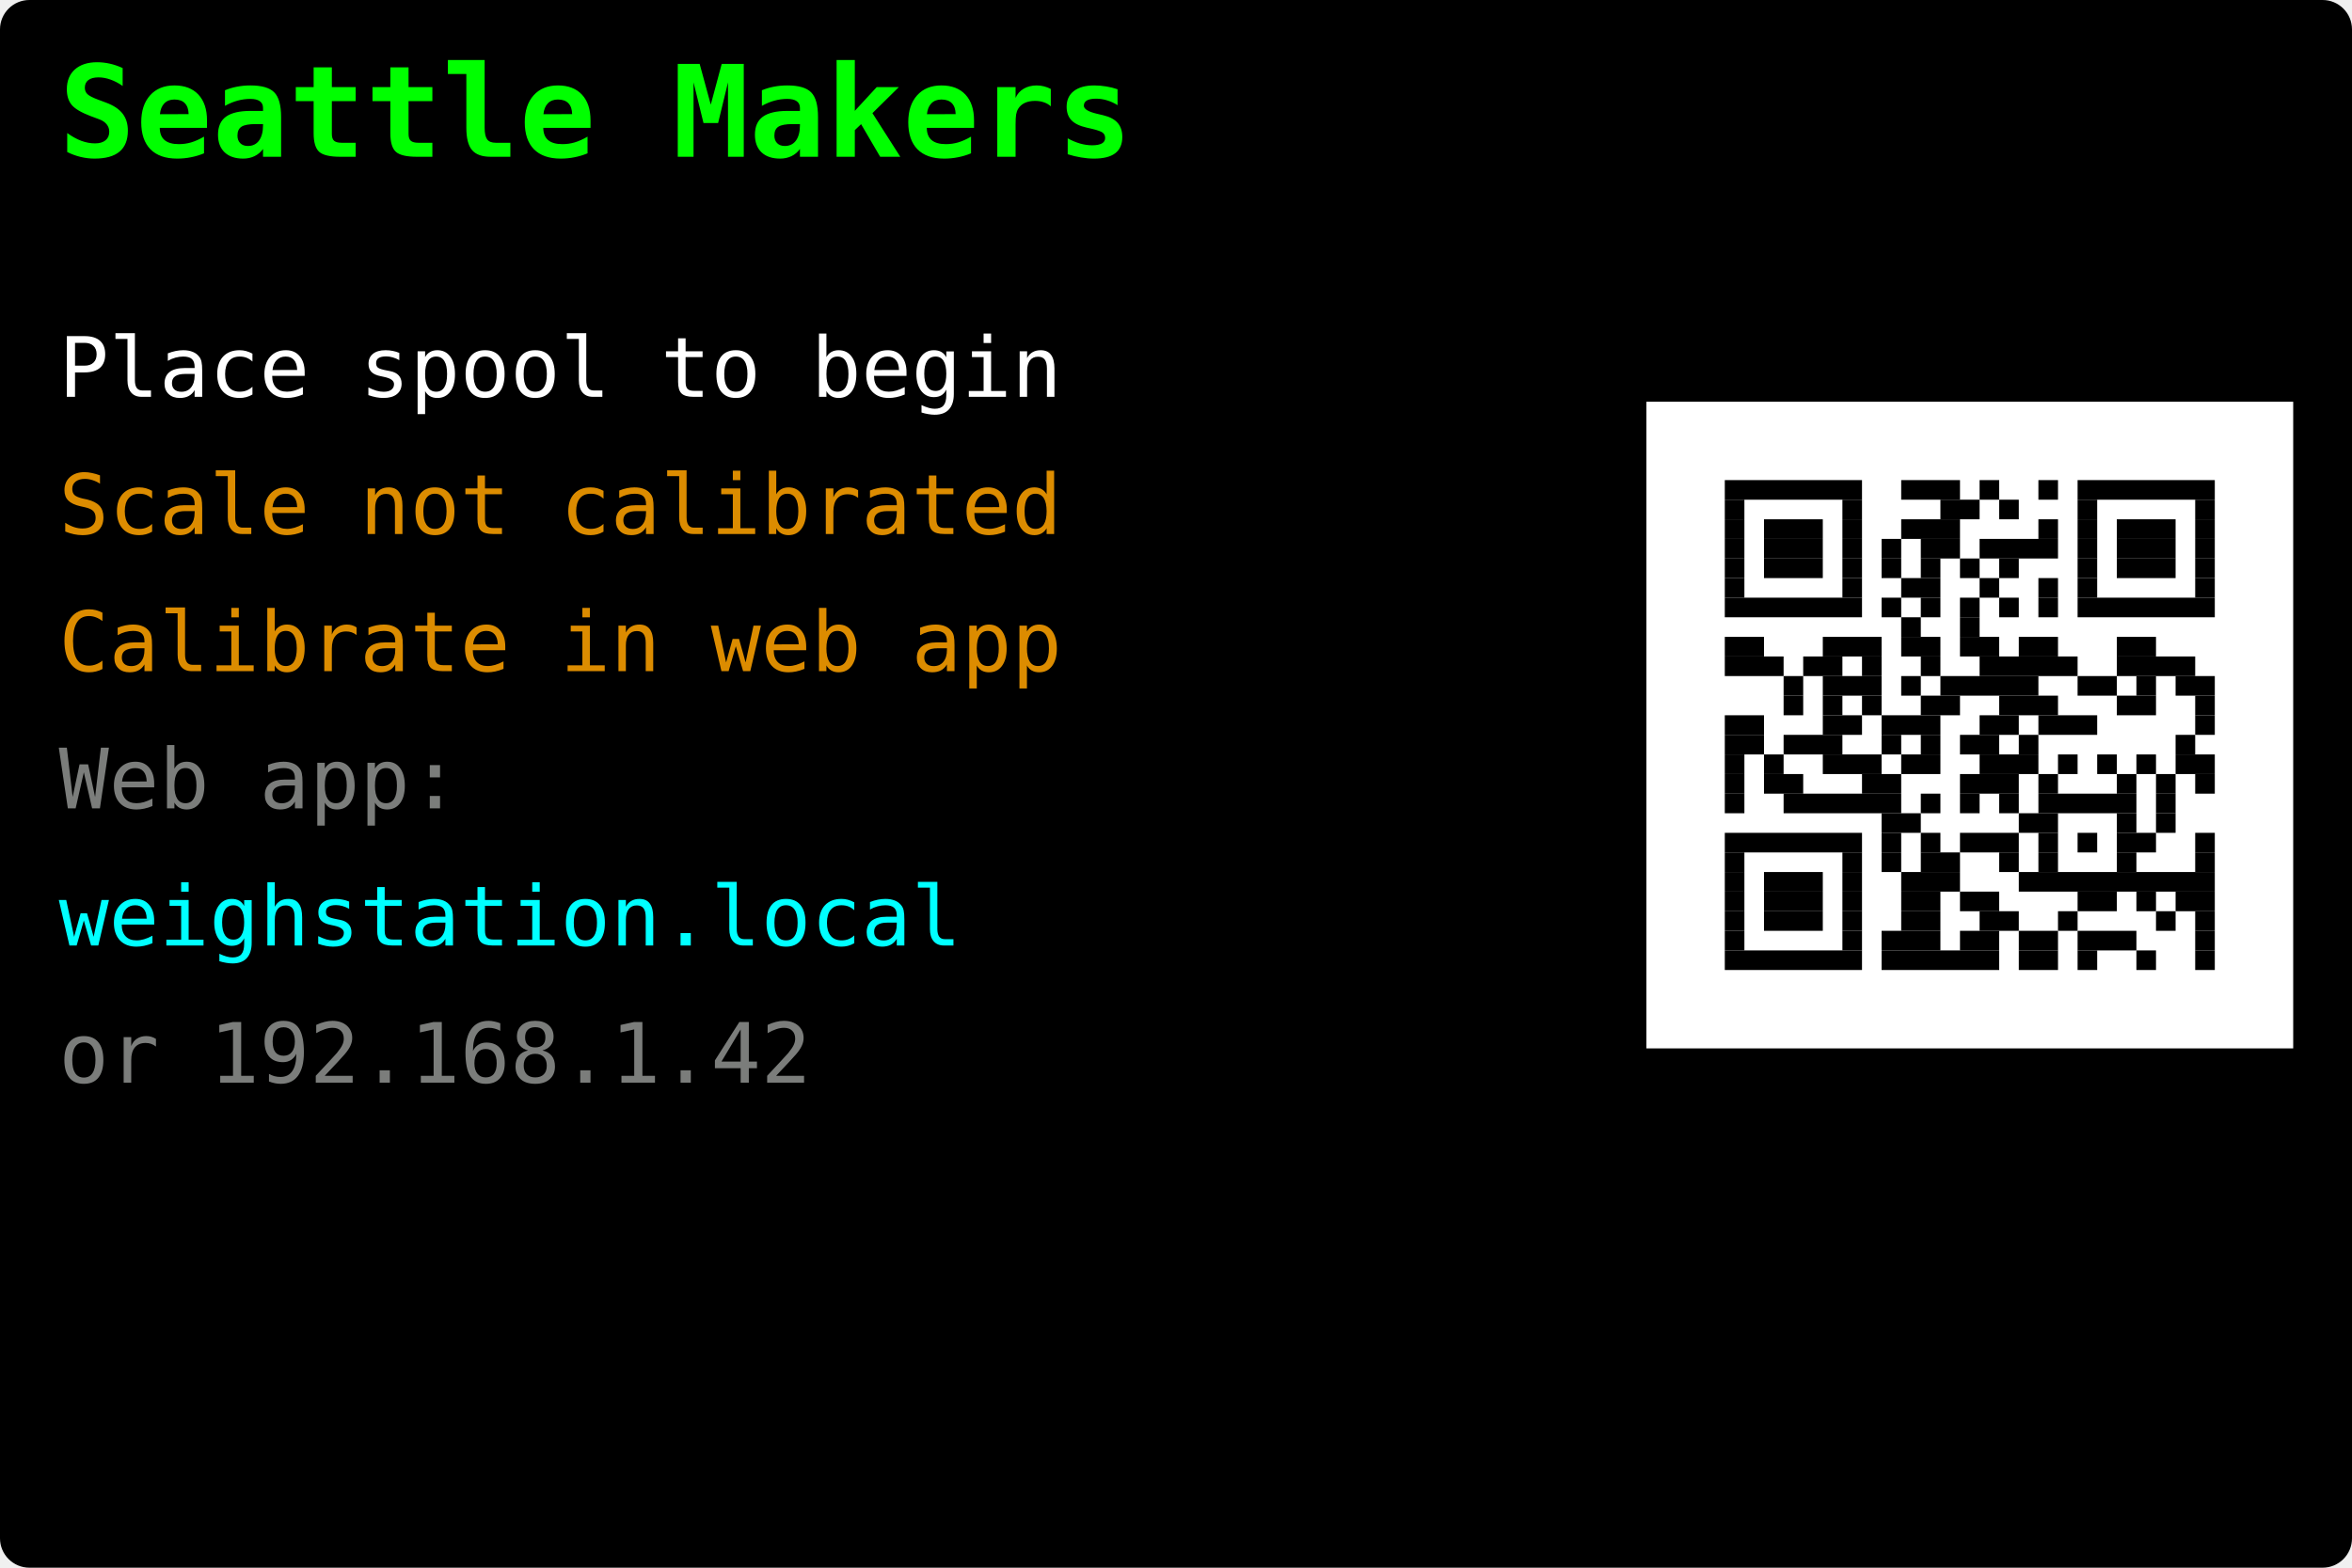
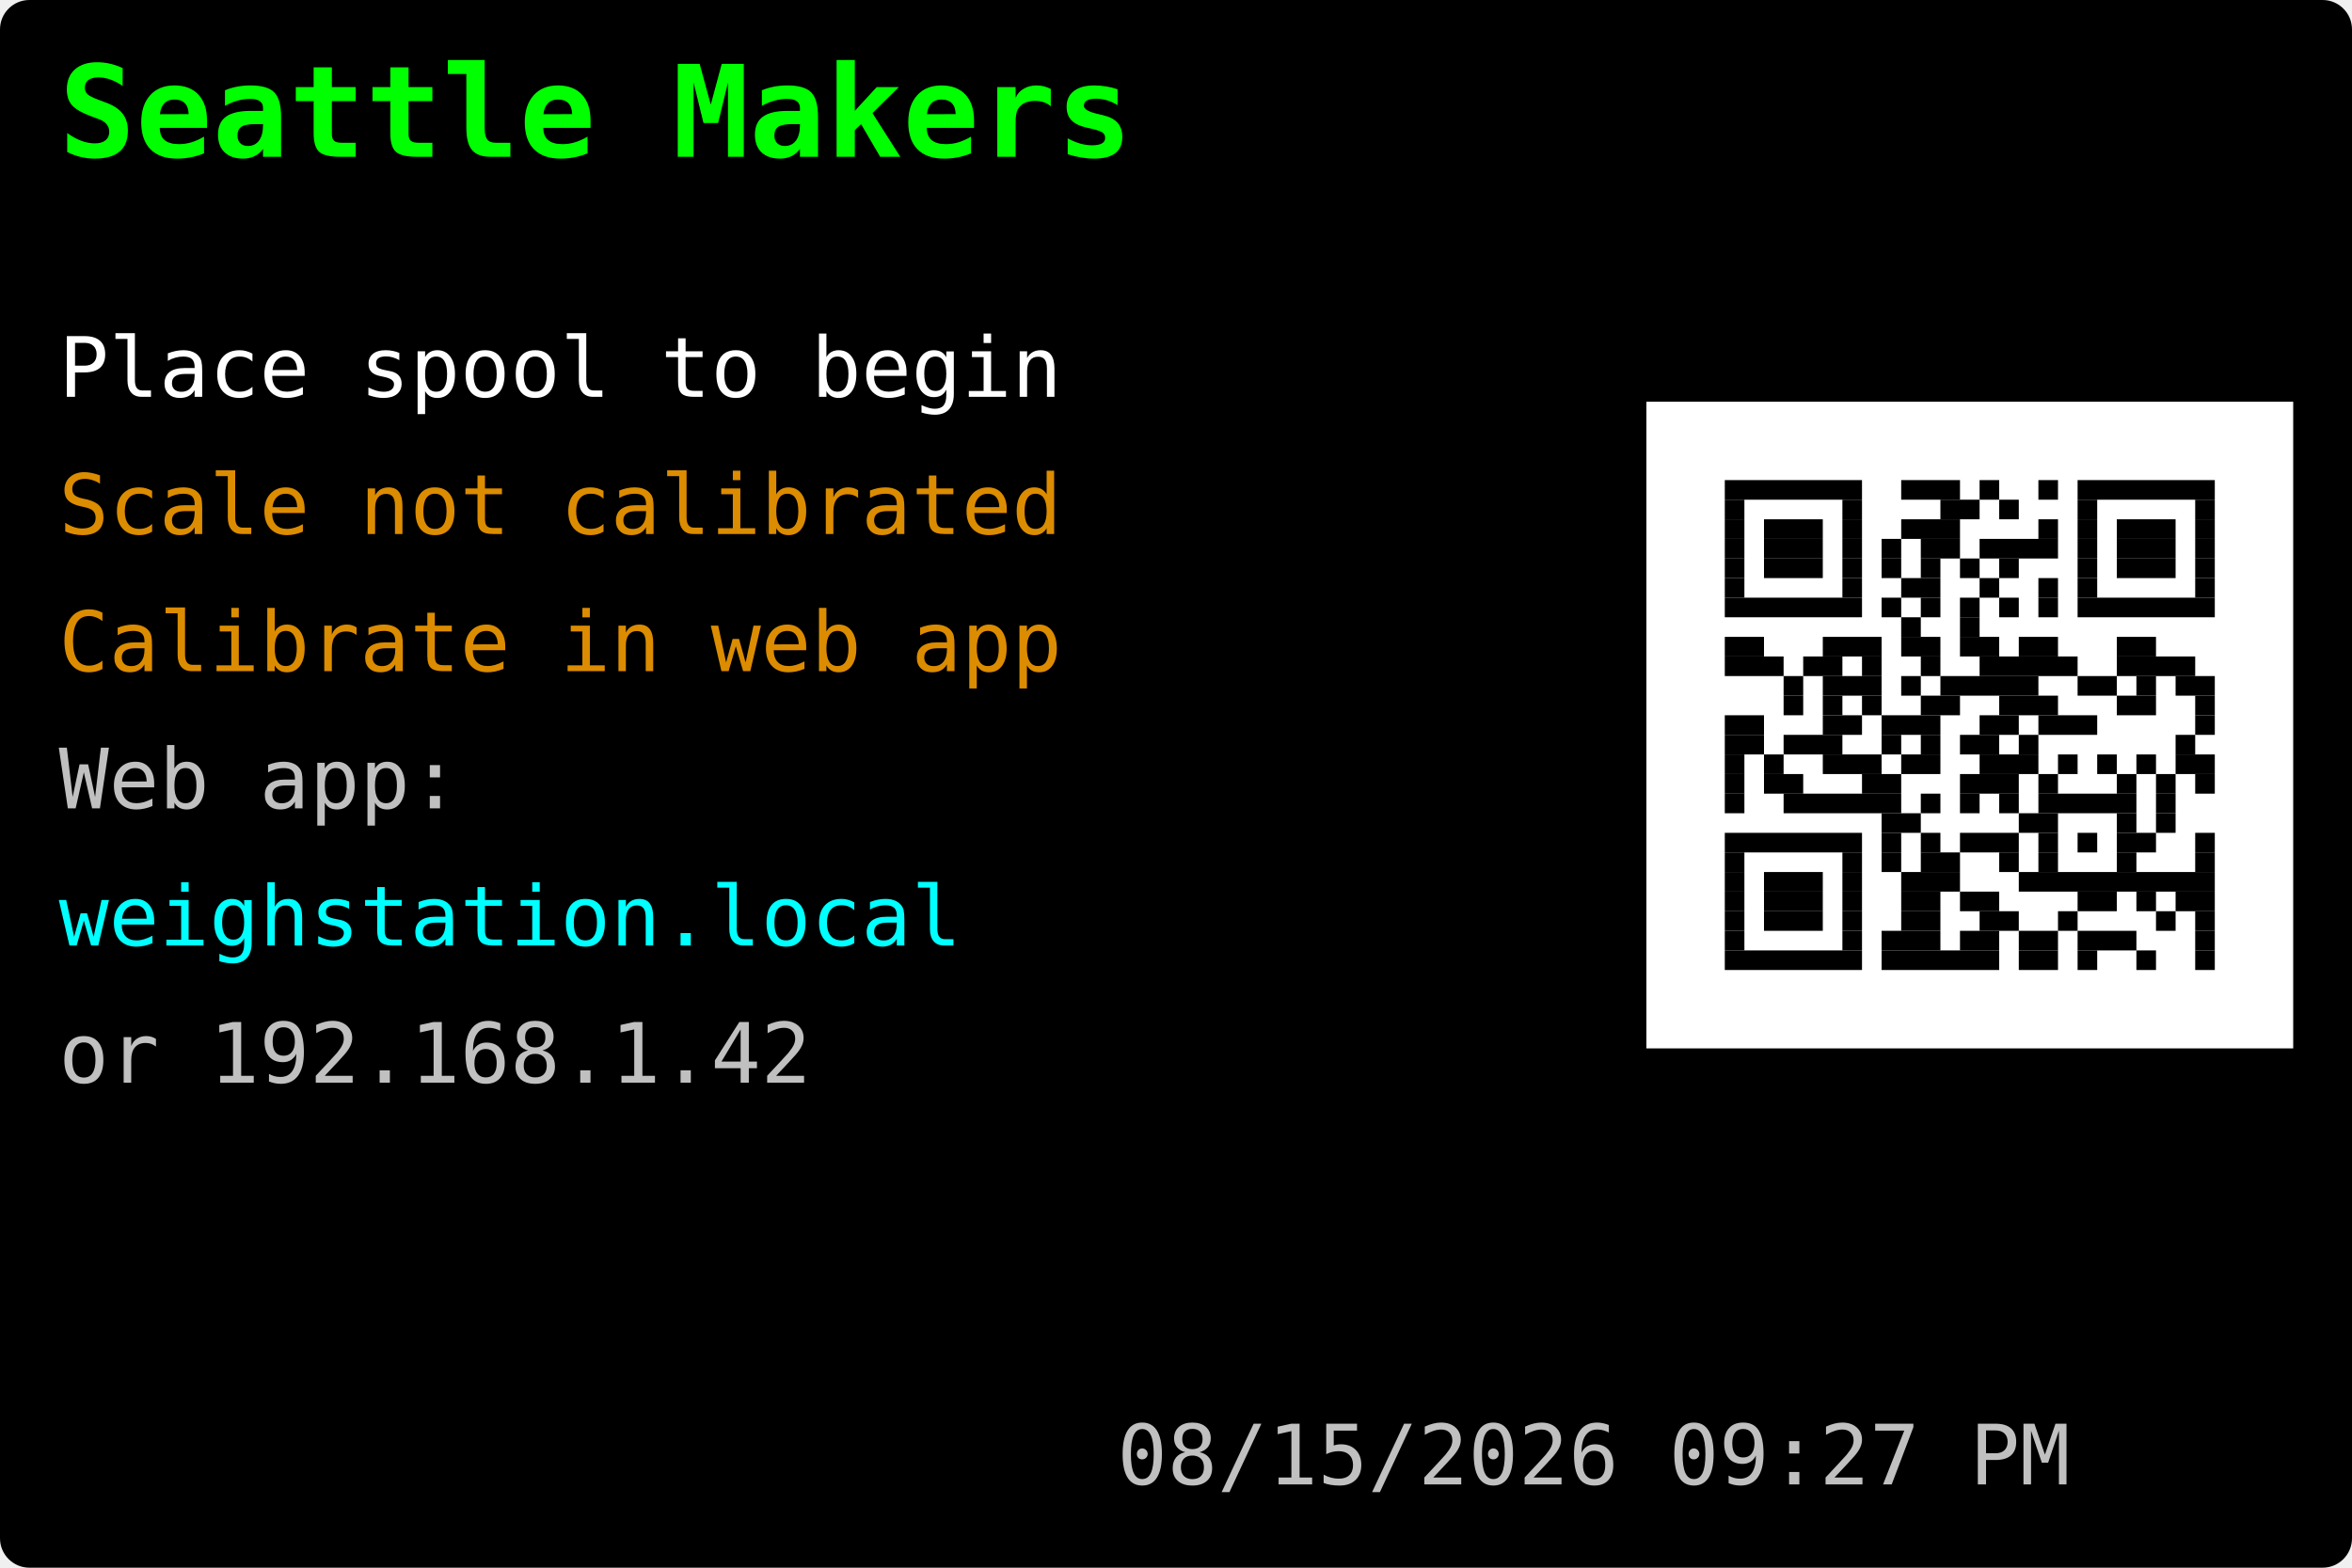
<svg xmlns="http://www.w3.org/2000/svg" viewBox="0 0 480 320" width="480" font-family="ui-monospace,Menlo,Consolas,monospace">
  <rect width="480" height="320" rx="6" fill="#000" />
  <text x="12" y="32" font-size="26" font-weight="700" fill="#00ff00">Seattle Makers</text>
  <text x="12" y="81" font-size="17" fill="#ffffff">Place spool to begin</text>
  <text x="12" y="109" font-size="17" fill="#dc8c00">Scale not calibrated</text>
  <text x="12" y="137" font-size="17" fill="#dc8c00">Calibrate in web app</text>
-   <text x="12" y="165" font-size="17" fill="#7b7d7b">Web app:</text>
+   <text x="12" y="165" font-size="17" fill="#c0c0c0">Web app:</text>
  <text x="12" y="193" font-size="17" fill="#00ffff">weighstation.local</text>
-   <text x="12" y="221" font-size="17" fill="#7b7d7b">or 192.168.1.42</text>
+   <text x="12" y="221" font-size="17" fill="#c0c0c0">or 192.168.1.42</text>
  <rect x="336" y="82" width="132" height="132" fill="#fff" />
  <rect x="352" y="98" width="28" height="4" fill="#000" />
  <rect x="388" y="98" width="12" height="4" fill="#000" />
  <rect x="404" y="98" width="4" height="4" fill="#000" />
  <rect x="416" y="98" width="4" height="4" fill="#000" />
  <rect x="424" y="98" width="28" height="4" fill="#000" />
  <rect x="352" y="102" width="4" height="4" fill="#000" />
  <rect x="376" y="102" width="4" height="4" fill="#000" />
  <rect x="396" y="102" width="8" height="4" fill="#000" />
  <rect x="408" y="102" width="4" height="4" fill="#000" />
  <rect x="424" y="102" width="4" height="4" fill="#000" />
  <rect x="448" y="102" width="4" height="4" fill="#000" />
  <rect x="352" y="106" width="4" height="4" fill="#000" />
  <rect x="360" y="106" width="12" height="4" fill="#000" />
  <rect x="376" y="106" width="4" height="4" fill="#000" />
  <rect x="388" y="106" width="12" height="4" fill="#000" />
  <rect x="416" y="106" width="4" height="4" fill="#000" />
  <rect x="424" y="106" width="4" height="4" fill="#000" />
  <rect x="432" y="106" width="12" height="4" fill="#000" />
  <rect x="448" y="106" width="4" height="4" fill="#000" />
  <rect x="352" y="110" width="4" height="4" fill="#000" />
  <rect x="360" y="110" width="12" height="4" fill="#000" />
  <rect x="376" y="110" width="4" height="4" fill="#000" />
  <rect x="384" y="110" width="4" height="4" fill="#000" />
  <rect x="392" y="110" width="8" height="4" fill="#000" />
  <rect x="404" y="110" width="16" height="4" fill="#000" />
  <rect x="424" y="110" width="4" height="4" fill="#000" />
  <rect x="432" y="110" width="12" height="4" fill="#000" />
  <rect x="448" y="110" width="4" height="4" fill="#000" />
  <rect x="352" y="114" width="4" height="4" fill="#000" />
  <rect x="360" y="114" width="12" height="4" fill="#000" />
  <rect x="376" y="114" width="4" height="4" fill="#000" />
  <rect x="384" y="114" width="4" height="4" fill="#000" />
  <rect x="392" y="114" width="4" height="4" fill="#000" />
  <rect x="400" y="114" width="4" height="4" fill="#000" />
  <rect x="408" y="114" width="4" height="4" fill="#000" />
  <rect x="424" y="114" width="4" height="4" fill="#000" />
  <rect x="432" y="114" width="12" height="4" fill="#000" />
  <rect x="448" y="114" width="4" height="4" fill="#000" />
  <rect x="352" y="118" width="4" height="4" fill="#000" />
  <rect x="376" y="118" width="4" height="4" fill="#000" />
  <rect x="388" y="118" width="8" height="4" fill="#000" />
  <rect x="404" y="118" width="4" height="4" fill="#000" />
  <rect x="416" y="118" width="4" height="4" fill="#000" />
  <rect x="424" y="118" width="4" height="4" fill="#000" />
  <rect x="448" y="118" width="4" height="4" fill="#000" />
  <rect x="352" y="122" width="28" height="4" fill="#000" />
  <rect x="384" y="122" width="4" height="4" fill="#000" />
  <rect x="392" y="122" width="4" height="4" fill="#000" />
  <rect x="400" y="122" width="4" height="4" fill="#000" />
  <rect x="408" y="122" width="4" height="4" fill="#000" />
  <rect x="416" y="122" width="4" height="4" fill="#000" />
  <rect x="424" y="122" width="28" height="4" fill="#000" />
  <rect x="388" y="126" width="4" height="4" fill="#000" />
  <rect x="400" y="126" width="4" height="4" fill="#000" />
  <rect x="352" y="130" width="8" height="4" fill="#000" />
  <rect x="372" y="130" width="12" height="4" fill="#000" />
  <rect x="388" y="130" width="8" height="4" fill="#000" />
  <rect x="400" y="130" width="8" height="4" fill="#000" />
  <rect x="412" y="130" width="8" height="4" fill="#000" />
  <rect x="432" y="130" width="8" height="4" fill="#000" />
  <rect x="352" y="134" width="12" height="4" fill="#000" />
  <rect x="368" y="134" width="8" height="4" fill="#000" />
  <rect x="380" y="134" width="4" height="4" fill="#000" />
  <rect x="392" y="134" width="4" height="4" fill="#000" />
  <rect x="404" y="134" width="20" height="4" fill="#000" />
  <rect x="432" y="134" width="16" height="4" fill="#000" />
  <rect x="364" y="138" width="4" height="4" fill="#000" />
  <rect x="372" y="138" width="12" height="4" fill="#000" />
  <rect x="388" y="138" width="4" height="4" fill="#000" />
  <rect x="396" y="138" width="20" height="4" fill="#000" />
  <rect x="424" y="138" width="8" height="4" fill="#000" />
  <rect x="436" y="138" width="4" height="4" fill="#000" />
  <rect x="444" y="138" width="8" height="4" fill="#000" />
  <rect x="364" y="142" width="4" height="4" fill="#000" />
  <rect x="372" y="142" width="4" height="4" fill="#000" />
  <rect x="380" y="142" width="4" height="4" fill="#000" />
  <rect x="392" y="142" width="8" height="4" fill="#000" />
  <rect x="408" y="142" width="12" height="4" fill="#000" />
  <rect x="432" y="142" width="8" height="4" fill="#000" />
  <rect x="448" y="142" width="4" height="4" fill="#000" />
  <rect x="352" y="146" width="8" height="4" fill="#000" />
  <rect x="372" y="146" width="8" height="4" fill="#000" />
  <rect x="384" y="146" width="12" height="4" fill="#000" />
  <rect x="404" y="146" width="8" height="4" fill="#000" />
  <rect x="416" y="146" width="12" height="4" fill="#000" />
  <rect x="448" y="146" width="4" height="4" fill="#000" />
  <rect x="352" y="150" width="8" height="4" fill="#000" />
  <rect x="364" y="150" width="12" height="4" fill="#000" />
  <rect x="384" y="150" width="4" height="4" fill="#000" />
  <rect x="392" y="150" width="4" height="4" fill="#000" />
  <rect x="400" y="150" width="8" height="4" fill="#000" />
  <rect x="412" y="150" width="4" height="4" fill="#000" />
  <rect x="444" y="150" width="4" height="4" fill="#000" />
  <rect x="352" y="154" width="4" height="4" fill="#000" />
  <rect x="360" y="154" width="4" height="4" fill="#000" />
  <rect x="372" y="154" width="12" height="4" fill="#000" />
  <rect x="388" y="154" width="8" height="4" fill="#000" />
  <rect x="404" y="154" width="12" height="4" fill="#000" />
  <rect x="420" y="154" width="4" height="4" fill="#000" />
  <rect x="428" y="154" width="4" height="4" fill="#000" />
  <rect x="436" y="154" width="4" height="4" fill="#000" />
  <rect x="444" y="154" width="8" height="4" fill="#000" />
  <rect x="352" y="158" width="4" height="4" fill="#000" />
  <rect x="360" y="158" width="8" height="4" fill="#000" />
  <rect x="380" y="158" width="8" height="4" fill="#000" />
  <rect x="400" y="158" width="12" height="4" fill="#000" />
  <rect x="416" y="158" width="4" height="4" fill="#000" />
  <rect x="432" y="158" width="4" height="4" fill="#000" />
  <rect x="440" y="158" width="4" height="4" fill="#000" />
  <rect x="448" y="158" width="4" height="4" fill="#000" />
  <rect x="352" y="162" width="4" height="4" fill="#000" />
  <rect x="364" y="162" width="24" height="4" fill="#000" />
  <rect x="392" y="162" width="4" height="4" fill="#000" />
  <rect x="400" y="162" width="4" height="4" fill="#000" />
  <rect x="408" y="162" width="4" height="4" fill="#000" />
  <rect x="416" y="162" width="20" height="4" fill="#000" />
  <rect x="440" y="162" width="4" height="4" fill="#000" />
  <rect x="384" y="166" width="8" height="4" fill="#000" />
  <rect x="412" y="166" width="8" height="4" fill="#000" />
  <rect x="432" y="166" width="4" height="4" fill="#000" />
  <rect x="440" y="166" width="4" height="4" fill="#000" />
  <rect x="352" y="170" width="28" height="4" fill="#000" />
  <rect x="384" y="170" width="4" height="4" fill="#000" />
  <rect x="392" y="170" width="4" height="4" fill="#000" />
  <rect x="400" y="170" width="12" height="4" fill="#000" />
  <rect x="416" y="170" width="4" height="4" fill="#000" />
  <rect x="424" y="170" width="4" height="4" fill="#000" />
  <rect x="432" y="170" width="8" height="4" fill="#000" />
  <rect x="448" y="170" width="4" height="4" fill="#000" />
  <rect x="352" y="174" width="4" height="4" fill="#000" />
  <rect x="376" y="174" width="4" height="4" fill="#000" />
  <rect x="384" y="174" width="4" height="4" fill="#000" />
  <rect x="392" y="174" width="8" height="4" fill="#000" />
  <rect x="408" y="174" width="4" height="4" fill="#000" />
  <rect x="416" y="174" width="4" height="4" fill="#000" />
  <rect x="432" y="174" width="4" height="4" fill="#000" />
  <rect x="448" y="174" width="4" height="4" fill="#000" />
  <rect x="352" y="178" width="4" height="4" fill="#000" />
  <rect x="360" y="178" width="12" height="4" fill="#000" />
  <rect x="376" y="178" width="4" height="4" fill="#000" />
  <rect x="388" y="178" width="12" height="4" fill="#000" />
  <rect x="412" y="178" width="40" height="4" fill="#000" />
  <rect x="352" y="182" width="4" height="4" fill="#000" />
  <rect x="360" y="182" width="12" height="4" fill="#000" />
  <rect x="376" y="182" width="4" height="4" fill="#000" />
  <rect x="388" y="182" width="8" height="4" fill="#000" />
  <rect x="400" y="182" width="8" height="4" fill="#000" />
  <rect x="424" y="182" width="8" height="4" fill="#000" />
  <rect x="436" y="182" width="4" height="4" fill="#000" />
  <rect x="444" y="182" width="8" height="4" fill="#000" />
  <rect x="352" y="186" width="4" height="4" fill="#000" />
  <rect x="360" y="186" width="12" height="4" fill="#000" />
  <rect x="376" y="186" width="4" height="4" fill="#000" />
  <rect x="388" y="186" width="8" height="4" fill="#000" />
  <rect x="404" y="186" width="8" height="4" fill="#000" />
  <rect x="420" y="186" width="4" height="4" fill="#000" />
  <rect x="440" y="186" width="4" height="4" fill="#000" />
  <rect x="448" y="186" width="4" height="4" fill="#000" />
  <rect x="352" y="190" width="4" height="4" fill="#000" />
  <rect x="376" y="190" width="4" height="4" fill="#000" />
  <rect x="384" y="190" width="12" height="4" fill="#000" />
  <rect x="400" y="190" width="8" height="4" fill="#000" />
  <rect x="412" y="190" width="8" height="4" fill="#000" />
  <rect x="424" y="190" width="12" height="4" fill="#000" />
  <rect x="448" y="190" width="4" height="4" fill="#000" />
  <rect x="352" y="194" width="28" height="4" fill="#000" />
  <rect x="384" y="194" width="24" height="4" fill="#000" />
  <rect x="412" y="194" width="8" height="4" fill="#000" />
  <rect x="424" y="194" width="4" height="4" fill="#000" />
  <rect x="436" y="194" width="4" height="4" fill="#000" />
  <rect x="448" y="194" width="4" height="4" fill="#000" />
+   <text x="228" y="303" font-size="17" fill="#c0c0c0">08/15/2026 09:27 PM</text>
</svg>
